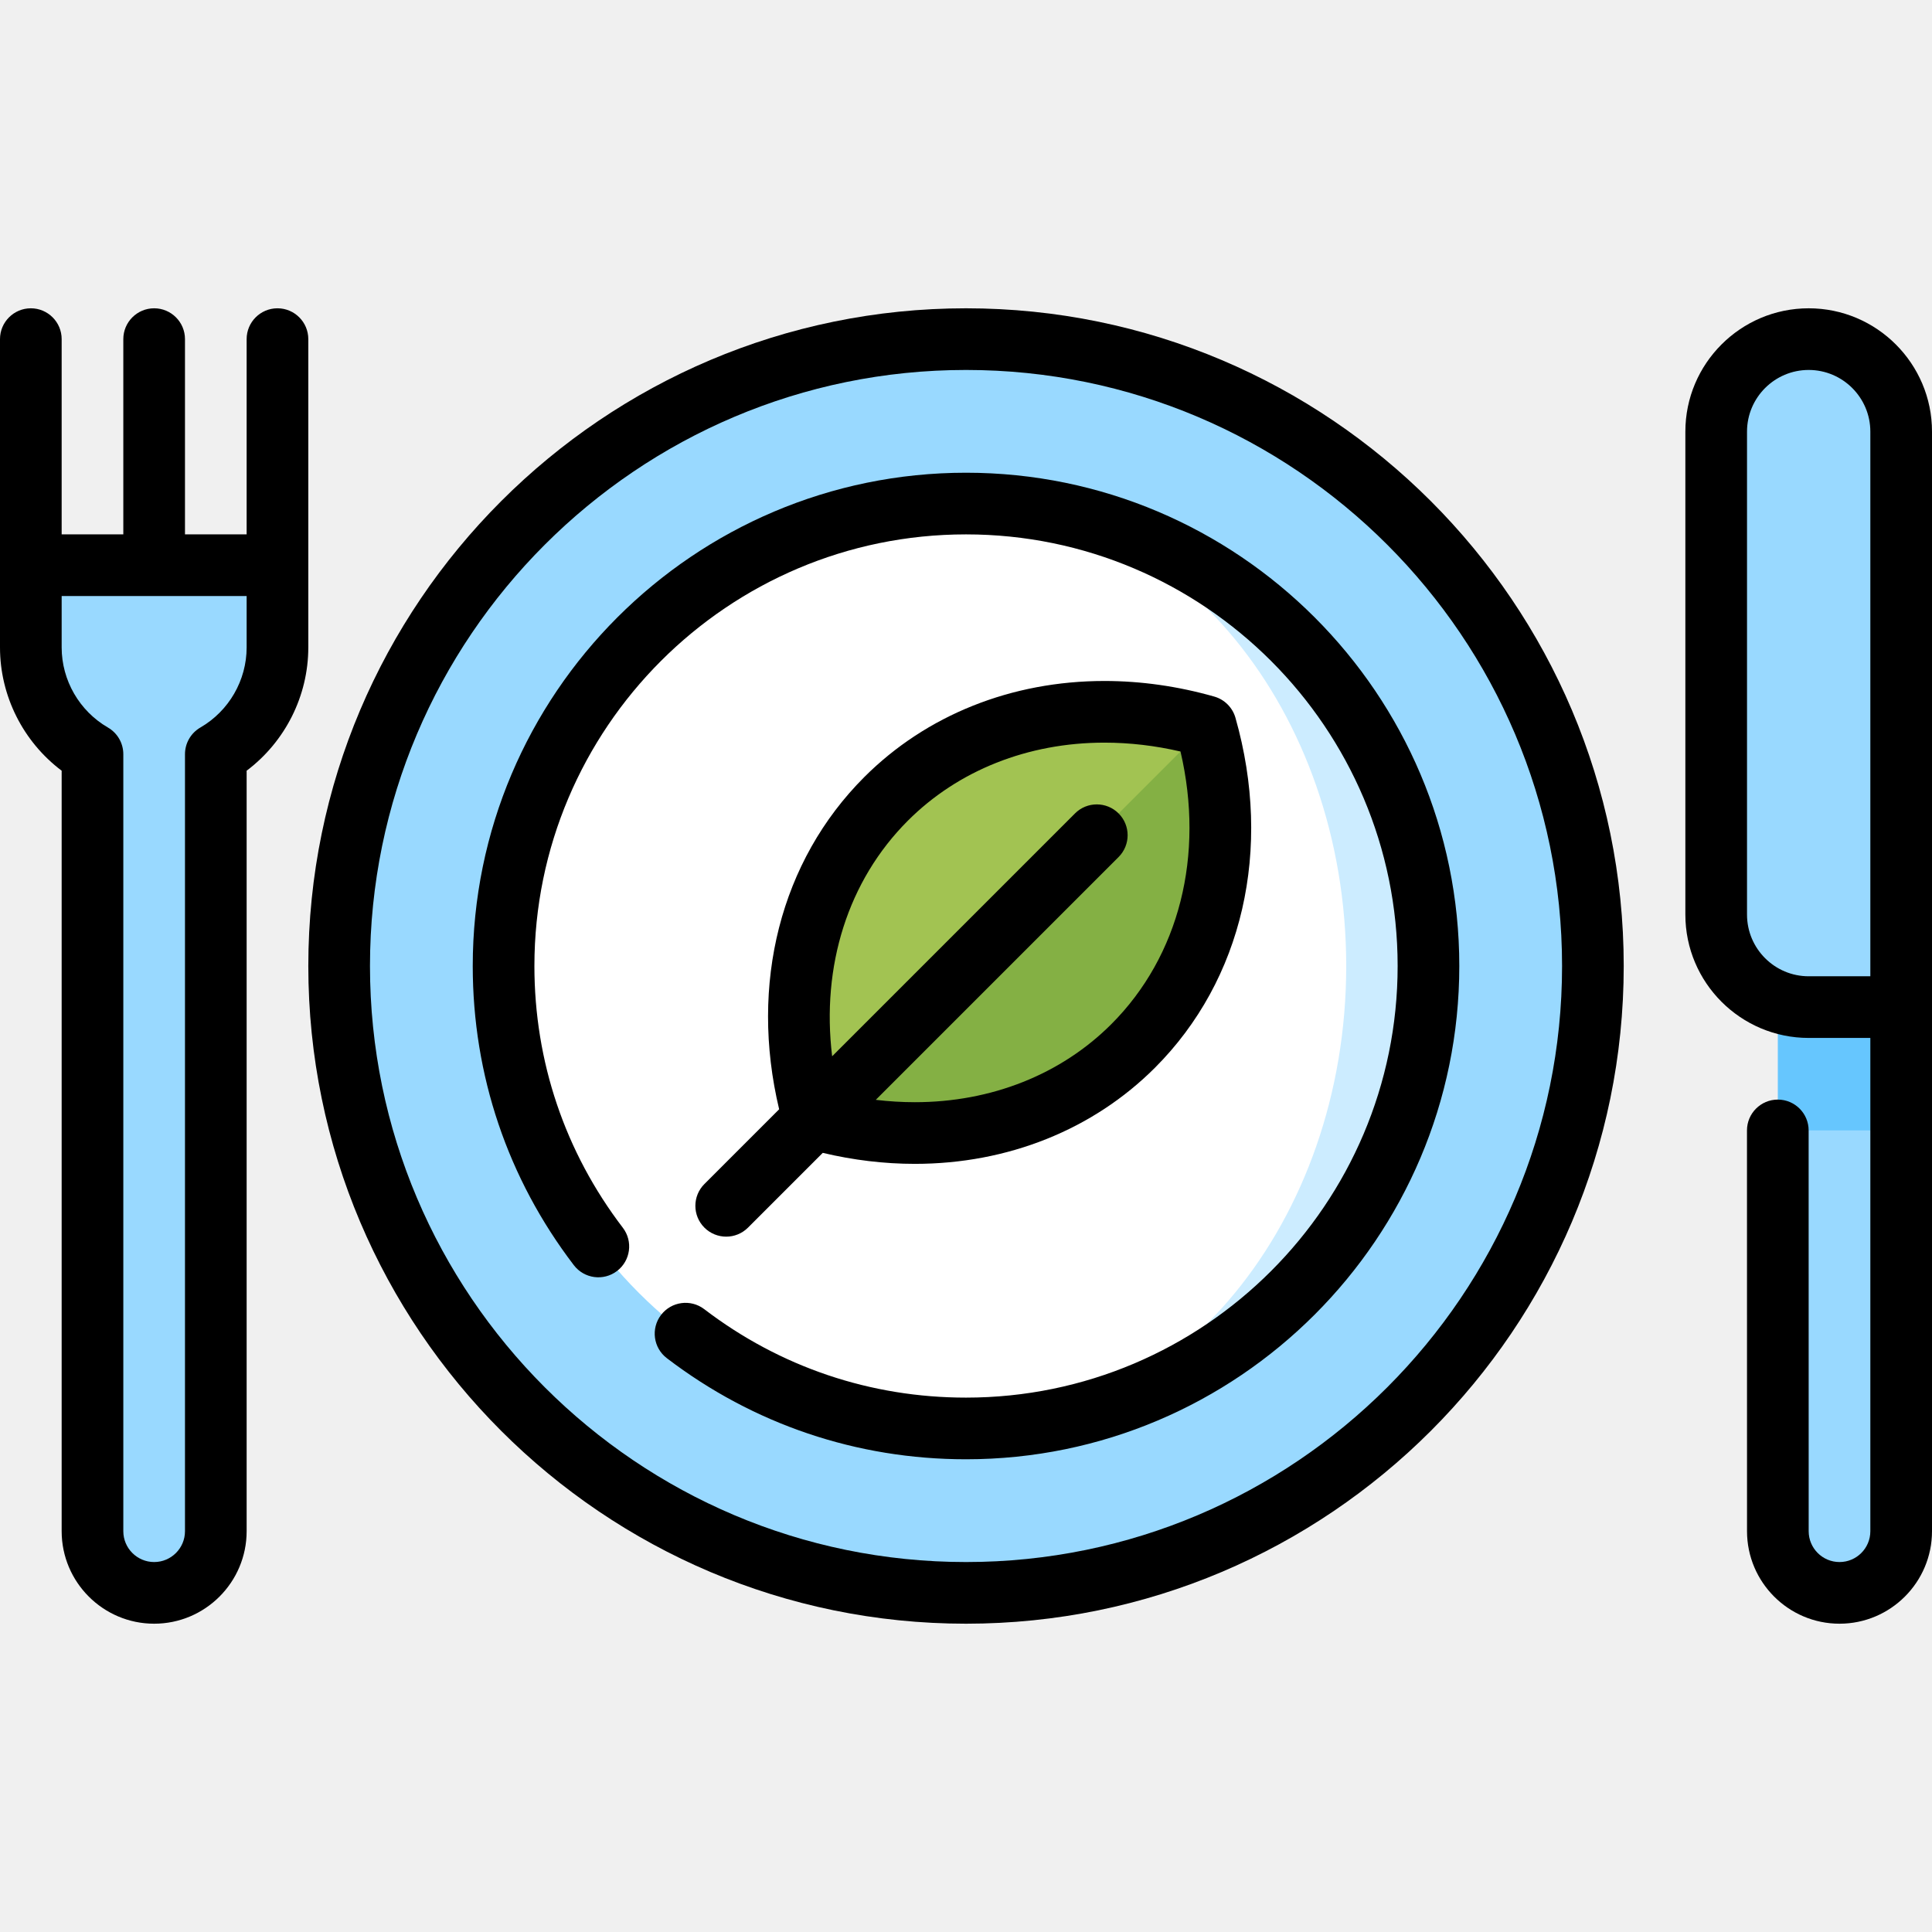
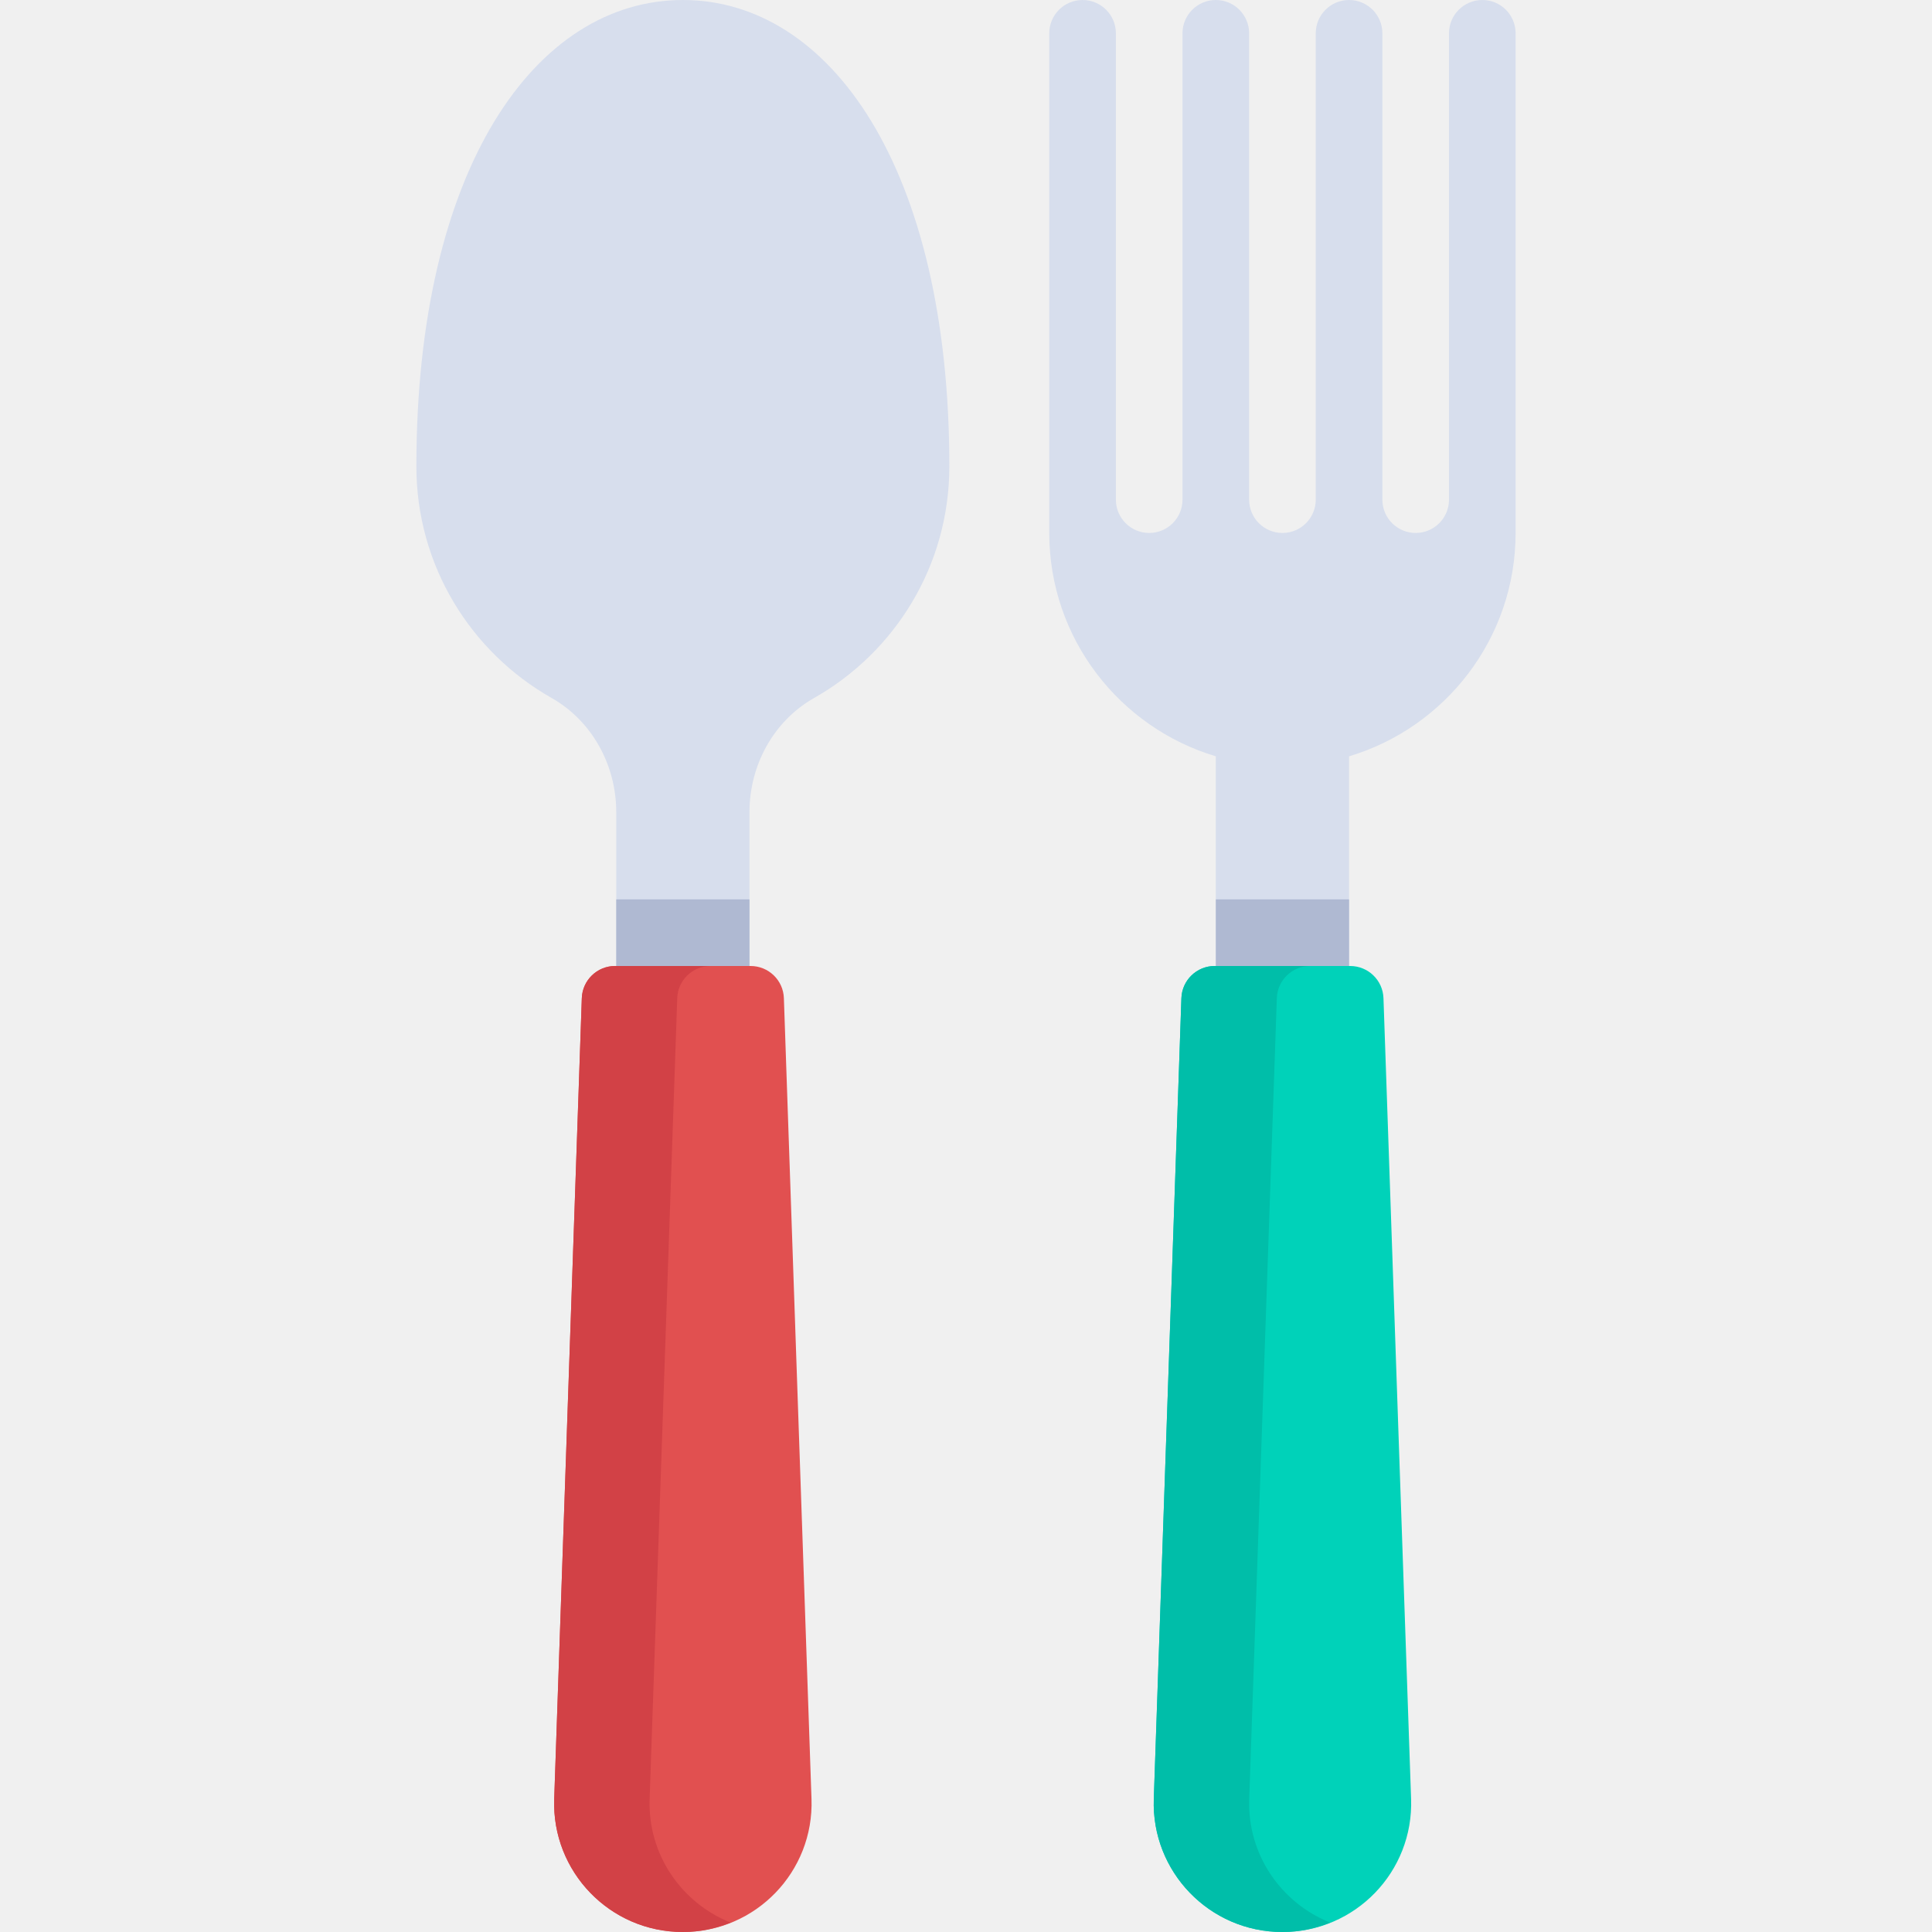
- <svg xmlns="http://www.w3.org/2000/svg" version="1.1" id="Capa_1" viewBox="0 0 470 470" xml:space="preserve" width="512" height="512">
+ <svg xmlns="http://www.w3.org/2000/svg" version="1.1" id="Layer_1" viewBox="0 0 512 512" xml:space="preserve">
  <g>
-     <path style="fill:#99D9FF;" d="M234.995,82.51c84.22,0,152.5,68.28,152.5,152.5s-68.28,152.5-152.5,152.5s-152.5-68.28-152.5-152.5   S150.775,82.51,234.995,82.51z" />
-     <path style="fill:#CCECFF;" d="M234.995,122.51v225c62.13,0,112.5-50.37,112.5-112.5C347.495,172.88,297.125,122.51,234.995,122.51   z" />
-     <path style="fill:#FFFFFF;" d="M234.995,122.51c51.08,0,92.5,50.37,92.5,112.5s-41.42,112.5-92.5,112.5   c-62.13,0-112.5-50.37-112.5-112.5S172.865,122.51,234.995,122.51z" />
-     <path style="fill:#84B044;" d="M293.336,176.669c8.012,28.136,2.369,57.735-17.678,77.782s-49.646,25.689-77.782,17.678   l34.648-66.468L293.336,176.669z" />
-     <path style="fill:#A2C352;" d="M293.336,176.669l-95.459,95.459c-8.012-28.136-2.369-57.735,17.678-77.782   S265.201,168.657,293.336,176.669z" />
-     <path style="fill:#99D9FF;" d="M7.5,137.5v20c0,11.102,6.036,20.789,15,25.977V372.5c0,8.284,6.716,15,15,15s15-6.716,15-15   V183.476c8.964-5.188,15-14.874,15-25.977v-20H7.5z" />
-     <polygon style="fill:#66C6FE;" points="462.49,245 462.49,275 447.49,302.51 432.49,275 432.49,230.01  " />
-     <path style="fill:#99D9FF;" d="M462.49,275v97.51c0,8.28-6.72,15-15,15s-15-6.72-15-15V275H462.49z" />
-     <path style="fill:#99D9FF;" d="M440,82.5c-12.427,0-22.5,10.074-22.5,22.5v117.5c0,12.427,10.073,22.5,22.5,22.5h22.5   c0-64.949,0-140,0-140C462.5,92.574,452.427,82.5,440,82.5z" />
-     <path d="M235.005,115c-66.168,0-120,53.832-120,120c0,26.554,8.505,51.723,24.596,72.784c2.515,3.291,7.222,3.922,10.513,1.407   c3.292-2.515,3.922-7.222,1.407-10.513c-14.076-18.423-21.516-40.443-21.516-63.678c0-57.897,47.103-105,105-105   s105,47.103,105,105s-47.103,105-105,105c-23.235,0-45.255-7.44-63.678-21.516c-3.291-2.515-7.998-1.884-10.514,1.406   c-2.515,3.292-1.885,7.998,1.406,10.513C183.281,346.495,208.45,355,235.005,355c66.168,0,120-53.832,120-120   S301.173,115,235.005,115z" />
-     <path d="M235.005,75c-88.225,0-160,71.776-160,160s71.775,160,160,160s160-71.776,160-160S323.229,75,235.005,75z M235.005,380   c-79.953,0-145-65.047-145-145s65.047-145,145-145s145,65.047,145,145S314.958,380,235.005,380z" />
-     <path d="M171.36,298.645c1.465,1.464,3.385,2.197,5.304,2.197s3.839-0.732,5.304-2.197l18.186-18.186   c7.436,1.768,14.948,2.674,22.393,2.674c22.593,0,43.34-8.304,58.416-23.38c21.358-21.358,28.681-53.186,19.588-85.138   c-0.711-2.498-2.663-4.45-5.161-5.161c-8.842-2.516-17.832-3.792-26.721-3.792c-22.594,0-43.34,8.303-58.417,23.38   c-20.394,20.394-27.979,50.333-20.708,80.812l-18.183,18.183C168.432,290.967,168.432,295.716,171.36,298.645z M220.858,199.649   c12.243-12.244,29.223-18.986,47.81-18.986c6.138,0,12.349,0.725,18.517,2.16c5.885,25.223-0.271,49.765-16.83,66.324   c-12.243,12.244-29.221,18.986-47.805,18.986c-3.155,0-6.324-0.194-9.497-0.574l59.07-59.07c2.929-2.929,2.929-7.678,0-10.606   c-2.93-2.929-7.678-2.929-10.607,0l-59.08,59.08C199.77,234.993,206.28,214.228,220.858,199.649z" />
-     <path d="M67.5,75c-4.143,0-7.5,3.358-7.5,7.5V130H45V82.5c0-4.142-3.357-7.5-7.5-7.5S30,78.358,30,82.5V130H15V82.5   c0-4.142-3.357-7.5-7.5-7.5S0,78.358,0,82.5v75c0,11.831,5.652,22.958,15,29.99V372.5c0,12.407,10.094,22.5,22.5,22.5   S60,384.907,60,372.5V187.49c9.348-7.032,15-18.159,15-29.99v-75C75,78.358,71.643,75,67.5,75z M48.743,176.985   C46.427,178.326,45,180.8,45,183.477V372.5c0,4.136-3.364,7.5-7.5,7.5s-7.5-3.364-7.5-7.5V183.477c0-2.677-1.427-5.15-3.743-6.491   C19.313,172.967,15,165.501,15,157.5V145h45v12.5C60,165.501,55.687,172.967,48.743,176.985z" />
-     <path d="M440,75c-16.542,0-30,13.458-30,30v117.5c0,16.542,13.458,30,30,30h15v120c0,4.136-3.364,7.5-7.5,7.5s-7.5-3.364-7.5-7.501   l-0.01-97.5c0-4.142-3.358-7.5-7.501-7.499c-4.142,0-7.499,3.358-7.499,7.501L425,372.5c0,12.407,10.094,22.5,22.5,22.5   s22.5-10.093,22.5-22.5V105C470,88.458,456.542,75,440,75z M455,237.5h-15c-8.271,0-15-6.729-15-15V105c0-8.271,6.729-15,15-15   s15,6.729,15,15V237.5z" />
+     <path style="fill:#D7DEED;" d="M392.828,0C387.953,0,384,3.948,384,8.828v123.586c0,4.871-3.961,8.828-8.828,8.828   s-8.828-3.957-8.828-8.828V8.828c0-4.879-3.953-8.828-8.828-8.828s-8.828,3.948-8.828,8.828v123.586   c0,4.871-3.961,8.828-8.828,8.828s-8.828-3.957-8.828-8.828V8.828c0-4.879-3.953-8.828-8.828-8.828   c-4.875,0-8.828,3.948-8.828,8.828v123.586c0,4.871-3.961,8.828-8.828,8.828c-4.866,0-8.828-3.957-8.828-8.828V8.828   c0-4.879-3.953-8.828-8.828-8.828c-4.875,0-8.828,3.948-8.828,8.828v132.414c0,27.933,18.646,51.571,44.138,59.191v64.395h35.31   v-64.395c25.492-7.619,44.138-31.259,44.138-59.191V8.828C401.655,3.948,397.703,0,392.828,0z" />
+     <path style="fill:#D7DEED;" d="M180.965,0c-39.003,0-70.621,44.505-70.621,123.586c0,26.336,14.436,49.253,35.816,61.374   c10.785,6.114,17.15,17.843,17.15,30.24v49.628h35.31v-49.629c0-12.397,6.365-24.126,17.15-30.24   c21.379-12.12,35.816-35.038,35.816-61.374C251.586,44.505,219.969,0,180.965,0z" />
  </g>
+   <g>
+     <rect x="163.311" y="238.345" style="fill:#AFB9D2;" width="35.31" height="26.483" />
+     <rect x="322.208" y="238.345" style="fill:#AFB9D2;" width="35.31" height="26.483" />
+   </g>
+   <path style="fill:#00D2B9;" d="M339.903,512h-0.082c-19.28,0-34.719-15.981-34.055-35.249l7.317-212.229  c0.164-4.754,4.065-8.523,8.822-8.523h35.908c4.757,0,8.659,3.769,8.822,8.523l7.319,212.228  C374.622,496.019,359.183,512,339.903,512z" />
+   <path style="fill:#00BEA9;" d="M331.056,476.751l7.317-212.229c0.163-4.755,4.065-8.523,8.822-8.523h10.623h-0.002h-35.908  c-4.757,0-8.659,3.769-8.822,8.523l-7.317,212.229C305.104,496.019,320.543,512,339.821,512h0.082c4.471,0,8.698-0.938,12.604-2.498  C339.573,504.333,330.546,491.551,331.056,476.751z" />
+   <path style="fill:#E15050;" d="M181.006,512h-0.082c-19.279,0-34.719-15.981-34.055-35.249l7.317-212.229  c0.164-4.754,4.065-8.523,8.822-8.523h35.908c4.757,0,8.659,3.769,8.822,8.523l7.319,212.228  C215.725,496.019,200.286,512,181.006,512z" />
+   <path style="fill:#D24146;" d="M172.159,476.751l7.317-212.229c0.163-4.755,4.065-8.523,8.822-8.523h10.623h-0.002H163.01  c-4.757,0-8.659,3.769-8.822,8.523l-7.317,212.229C146.207,496.019,161.646,512,180.925,512h0.082c4.471,0,8.699-0.938,12.604-2.498  C180.676,504.333,171.649,491.551,172.159,476.751z" />
</svg>
